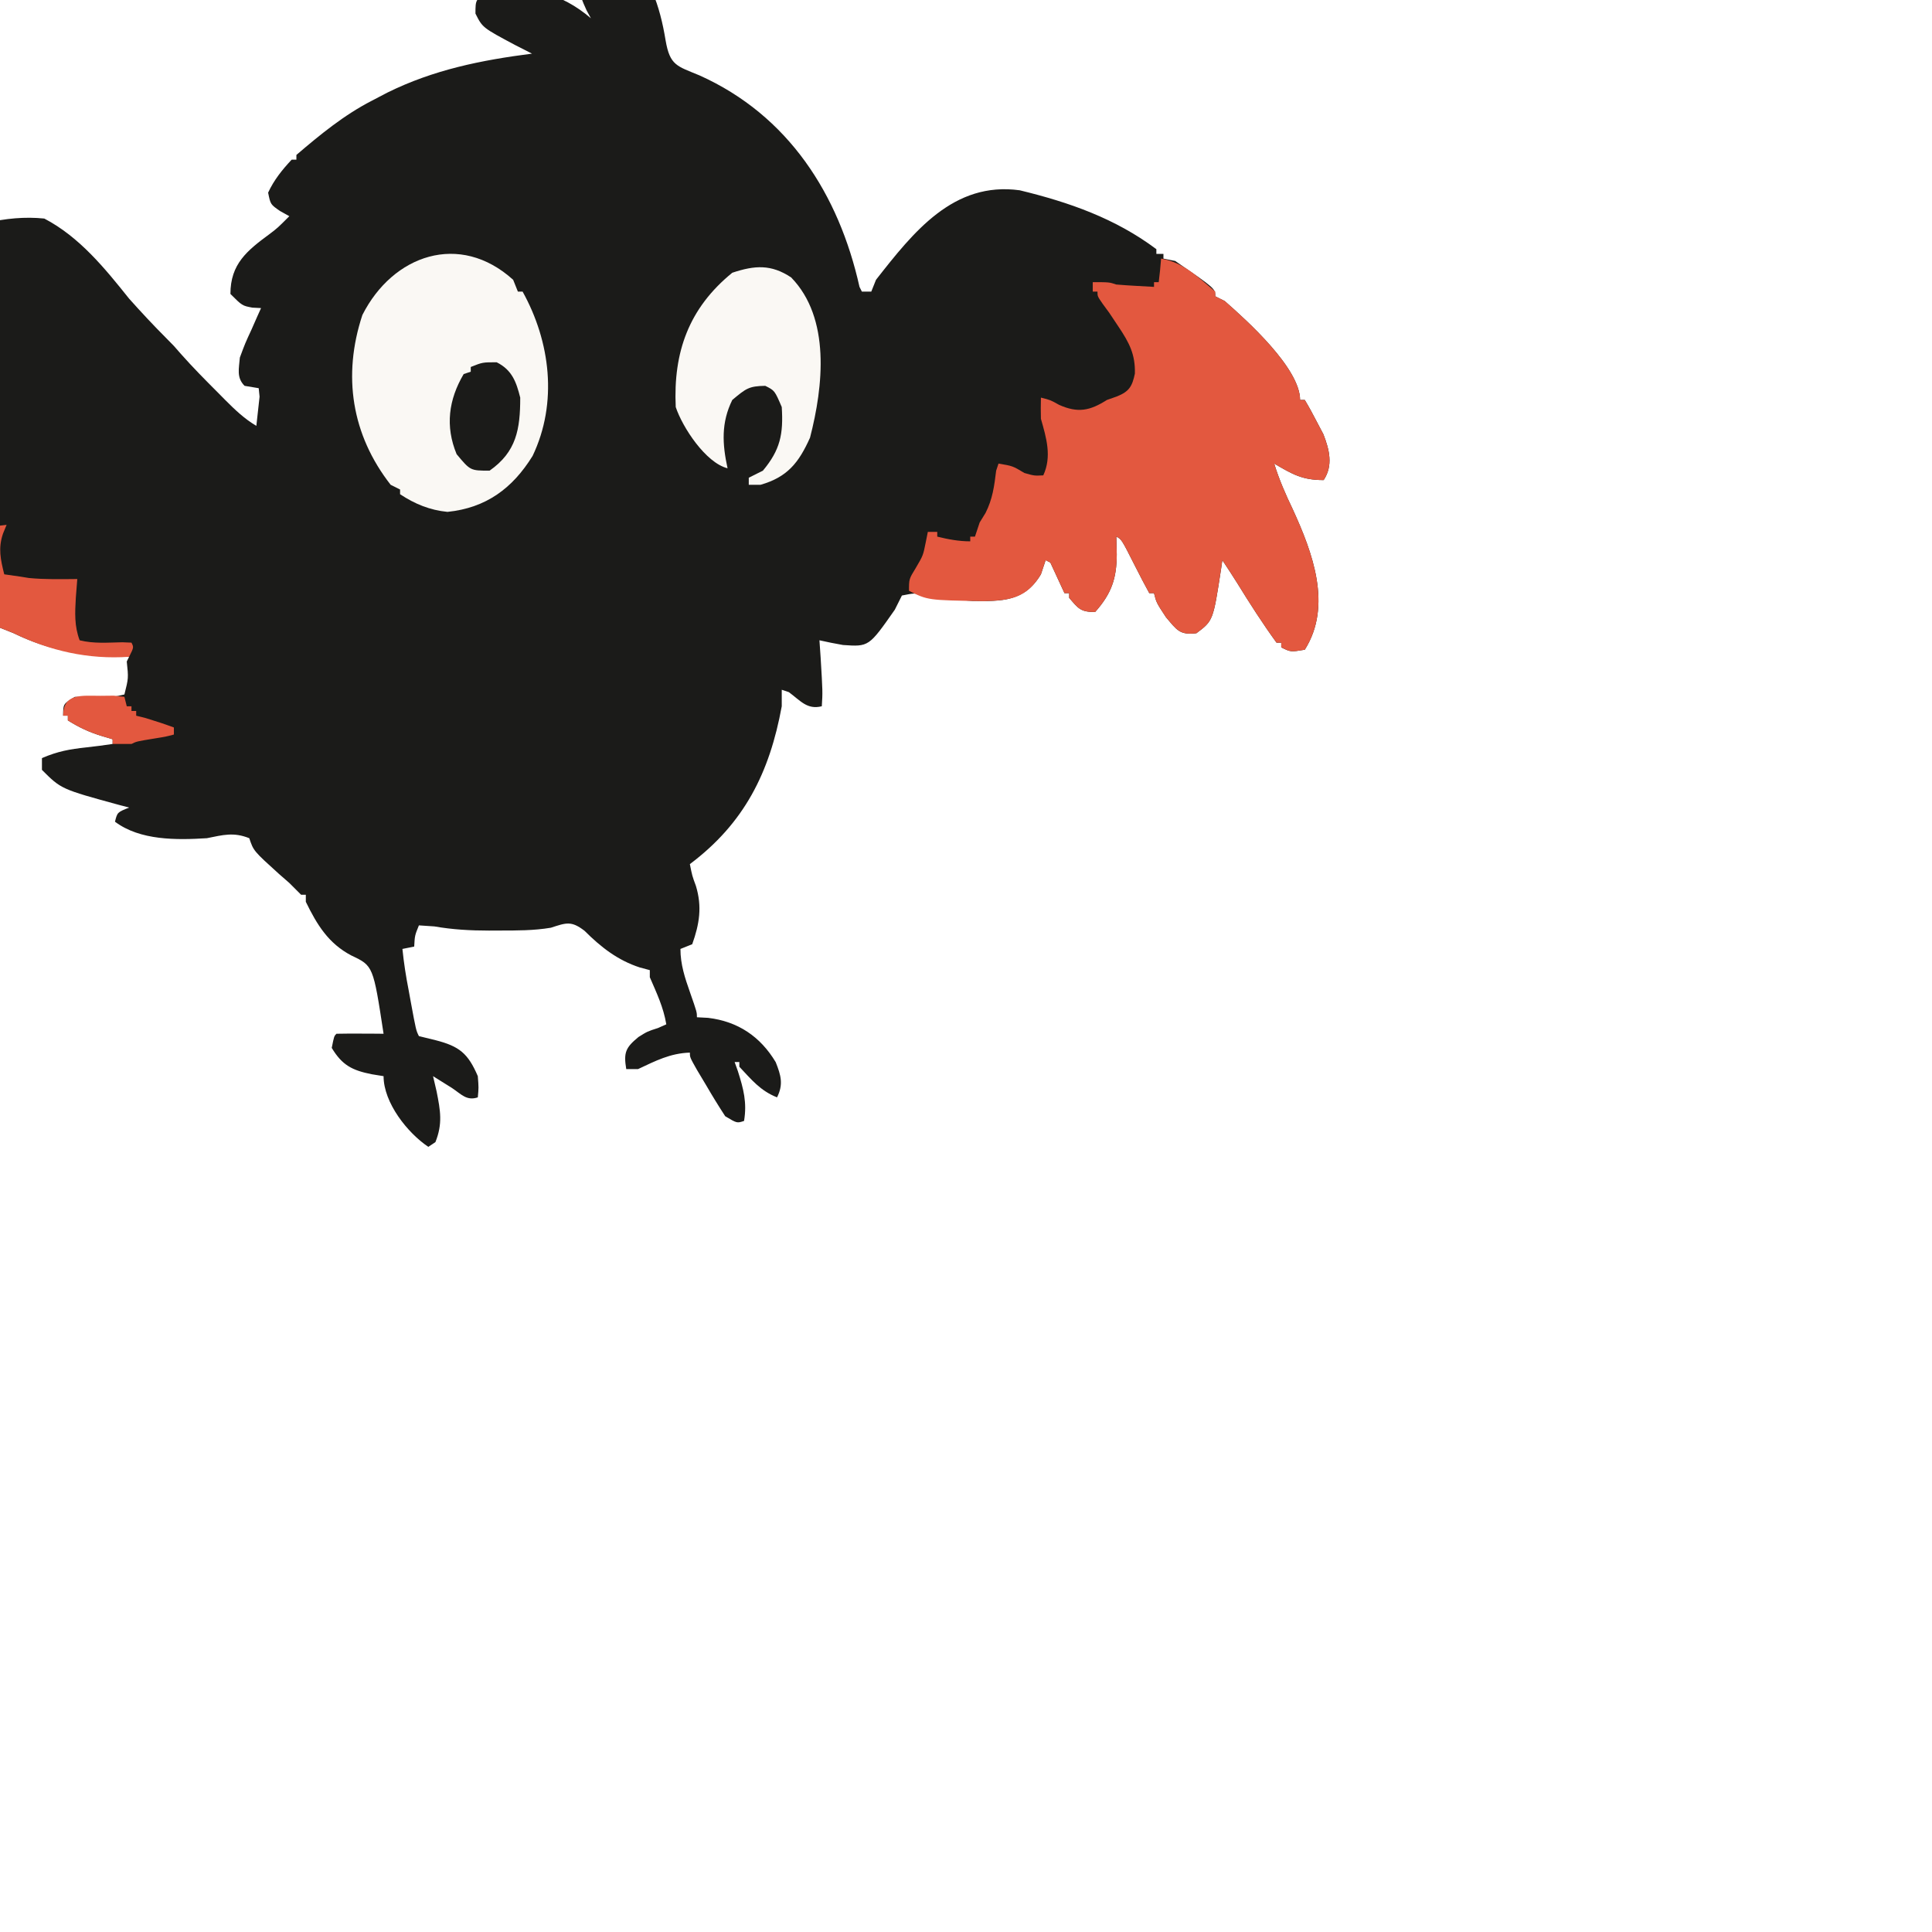
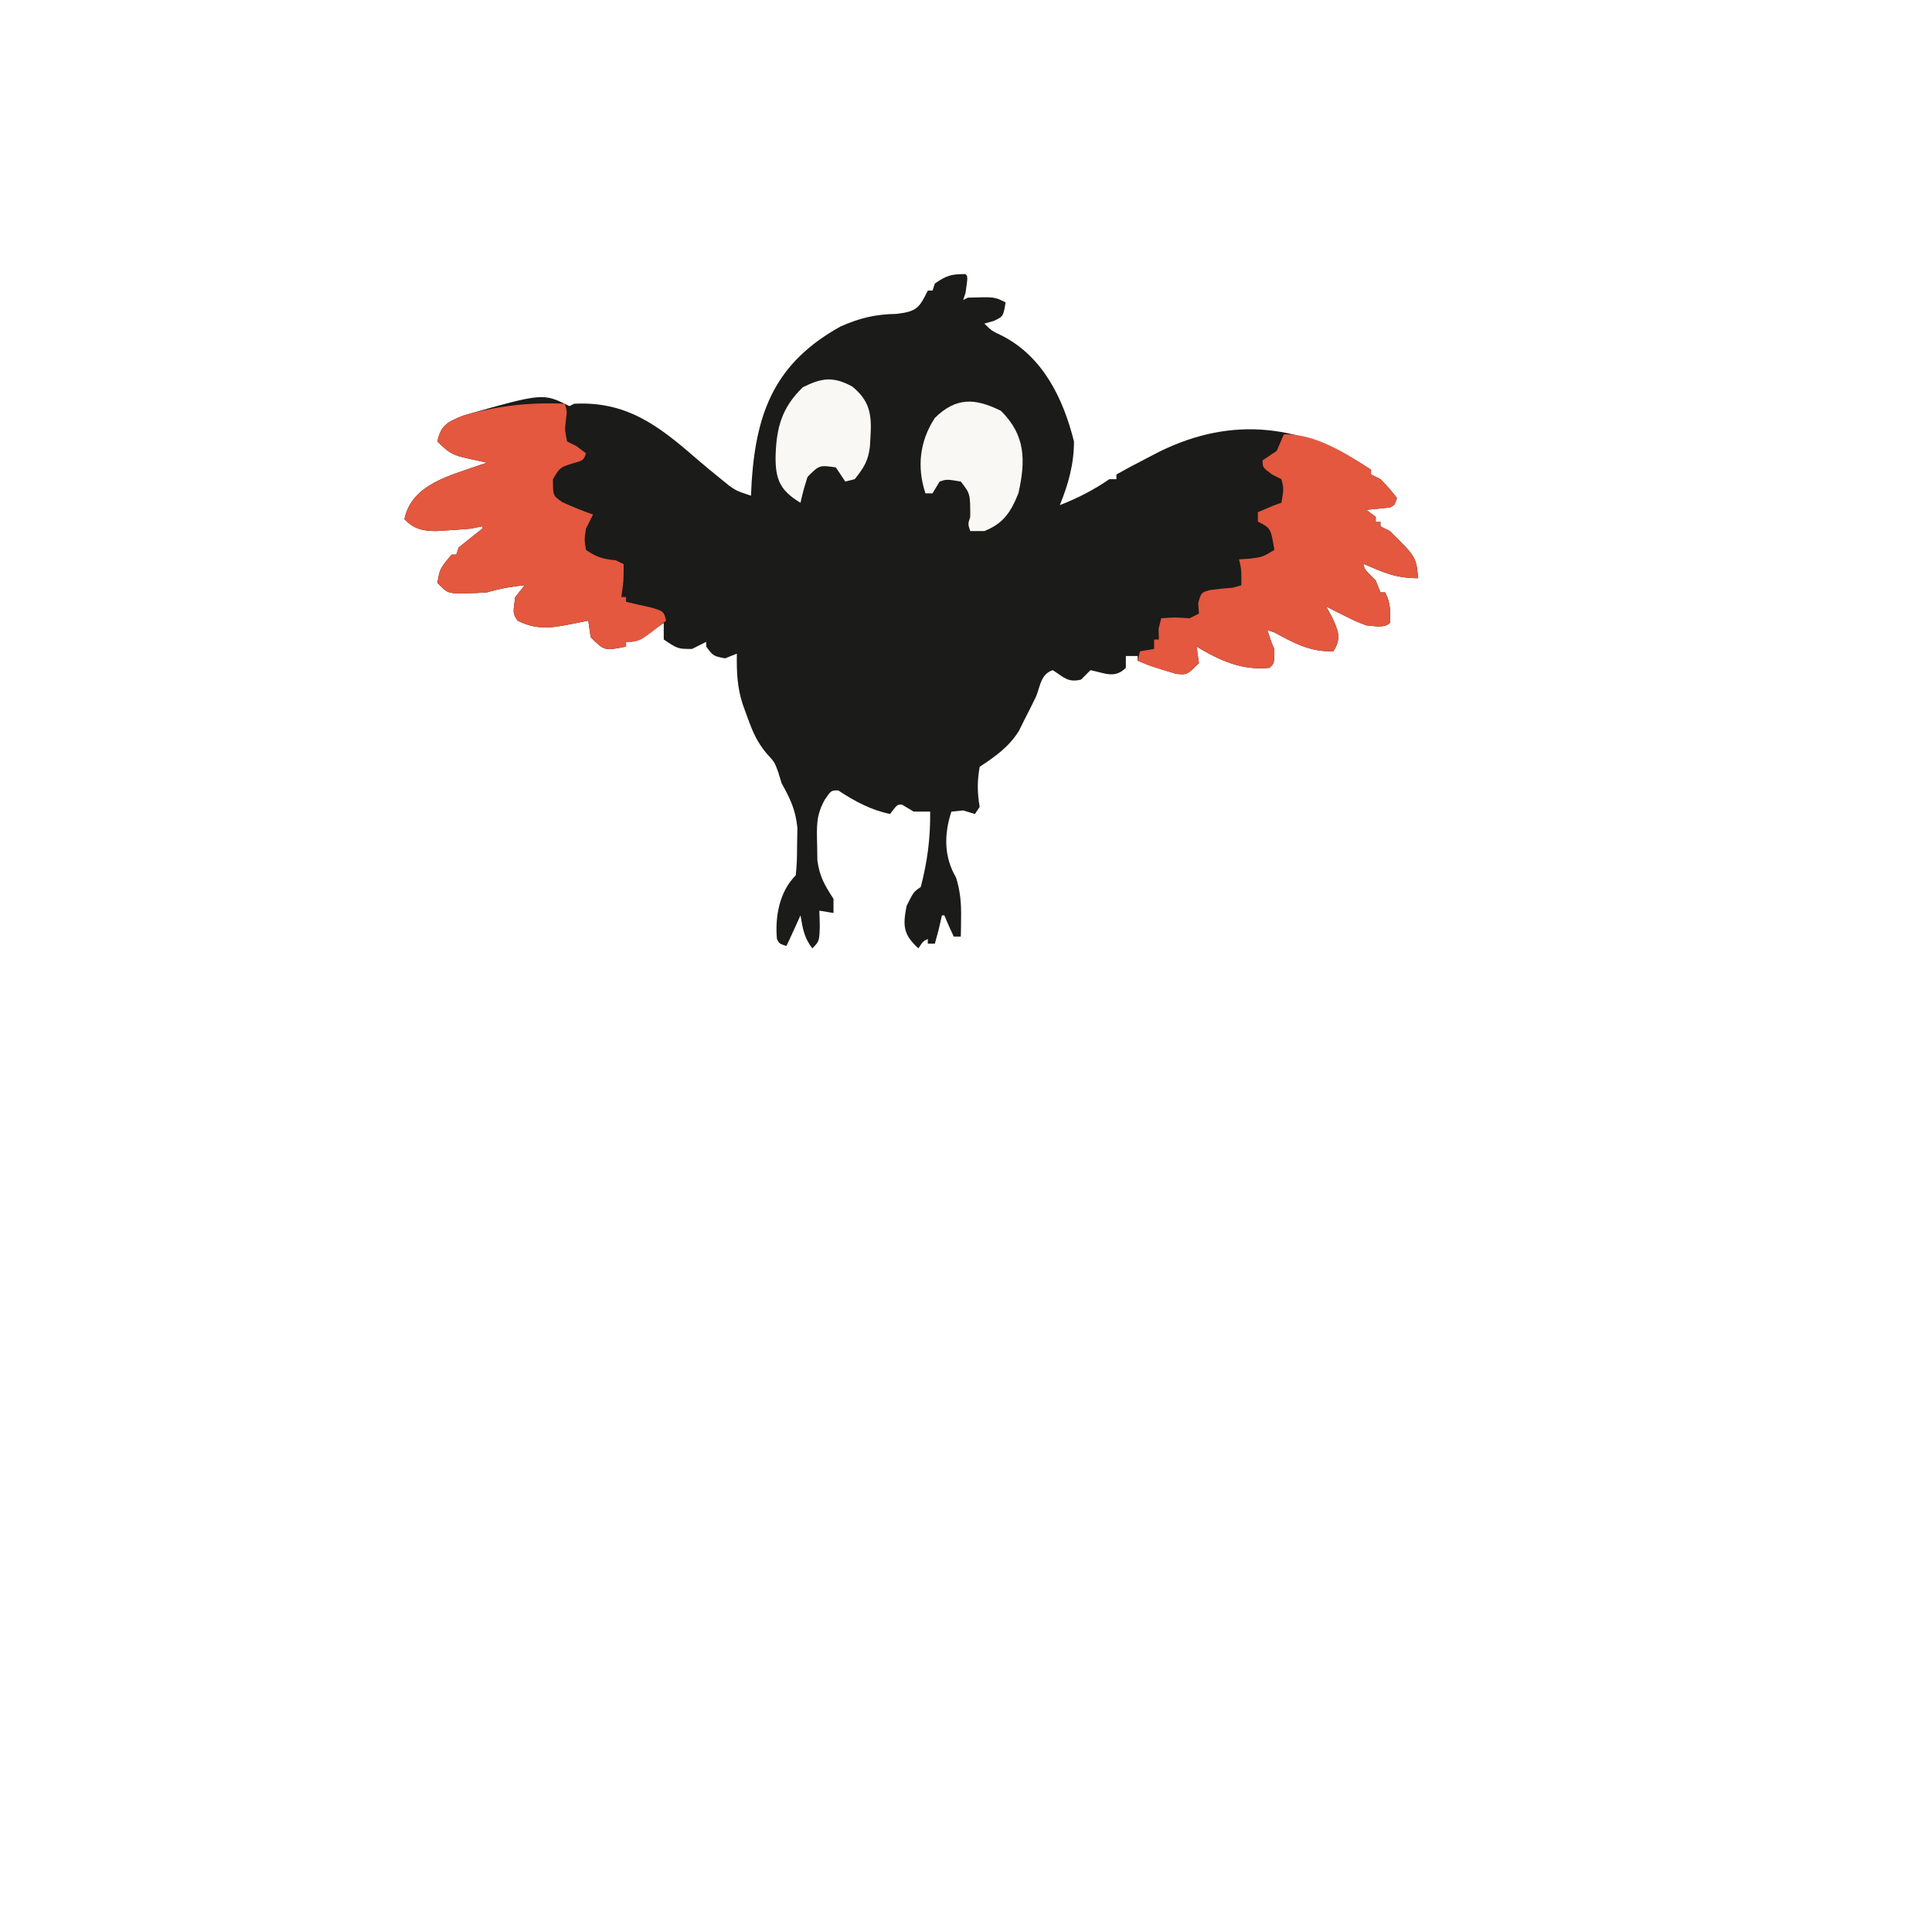
<svg xmlns="http://www.w3.org/2000/svg" viewBox="0 0 512 512">
-   <g transform="matrix(0.624385 0 0 0.624385 -63.8099 -82.568)">
-     <path d="M0 0 C11.15 10.1 15.64 23.85 18 38.31 C19.85 49.14 22.81 49.23 32.49 53.28 C70.17 70.25 91.53 103.69 100.31 143 C100.64 143.66 100.97 144.32 101.31 145 C102.63 145 103.95 145 105.31 145 C105.97 143.35 106.63 141.7 107.31 140 C123.29 119.6 140.21 98.16 168.31 102 C189.27 107.08 208.91 113.95 226.31 127 C226.31 127.66 226.31 128.32 226.31 129 C227.3 129 228.29 129 229.31 129 C229.31 129.66 229.31 130.32 229.31 131 C230.96 131.33 232.61 131.66 234.31 132 C251.31 143.72 251.31 143.72 251.31 147 C252.63 147.66 253.95 148.32 255.31 149 C264.74 157.26 287.31 177.57 287.31 191 C287.97 191 288.63 191 289.31 191 C291.13 194.04 292.82 197.16 294.44 200.31 C295.35 202.04 296.26 203.77 297.2 205.55 C299.75 212.11 301.44 218.81 297.31 225 C288.17 225 284.08 222.53 276.31 218 C278.41 224.77 281.12 230.99 284.19 237.38 C292.61 255.74 301.1 278.33 289.31 297 C283.31 298 283.31 298 279.31 296 C279.31 295.34 279.31 294.68 279.31 294 C278.65 294 277.99 294 277.31 294 C271.34 285.78 265.91 277.28 260.57 268.63 C258.55 265.38 256.44 262.19 254.31 259 C254.14 260.18 253.97 261.37 253.8 262.59 C250.41 284.68 250.41 284.68 243.31 290 C236.21 290.84 235.1 288.75 230.38 283.19 C226.31 277 226.31 277 225.31 273 C224.65 273 223.99 273 223.31 273 C221.24 269.23 219.25 265.41 217.31 261.56 C211.53 250.11 211.53 250.11 209.31 249 C209.34 250.24 209.34 250.24 209.5 256.5 C209.47 266.77 207.26 273.22 200.31 281 C194.11 281 193.22 279.54 189.31 275 C189.31 274.34 189.31 273.68 189.31 273 C188.65 273 187.99 273 187.31 273 C185.3 268.67 183.3 264.34 181.31 260 C180.65 259.67 179.99 259.34 179.31 259 C178.65 260.98 177.99 262.96 177.31 265 C170.38 276.61 160.73 276.49 148.28 276.31 C141.28 275.87 134.44 274.78 127.54 273.56 C123.31 273 123.31 273 118.31 274 C117.32 275.98 116.33 277.96 115.31 280 C104.28 295.76 104.28 295.76 93.31 295 C89.97 294.41 86.63 293.76 83.31 293 C83.48 295.39 83.64 297.79 83.81 300.25 C84.69 314.93 84.69 314.93 84.31 321 C78.06 322.56 75.28 318.65 70.31 315 C69.32 314.67 68.33 314.34 67.31 314 C67.31 316.31 67.31 318.62 67.31 321 C62.16 349.18 51.41 370.67 28.31 388 C29.31 393 29.31 393 30.88 397.25 C33.55 406.07 32.4 413.36 29.31 422 C27.66 422.66 26.01 423.32 24.31 424 C24.31 430.57 26.21 436.29 28.38 442.44 C31.31 450.84 31.31 450.84 31.31 453 C32.88 453.08 34.45 453.16 36.06 453.25 C48.72 454.77 58.22 461.17 64.75 472.06 C66.97 477.67 68.08 481.47 65.31 487 C58.18 484.15 54.58 479.58 49.31 474 C49.31 473.34 49.31 472.68 49.31 472 C48.65 472 47.99 472 47.31 472 C47.77 473.28 48.22 474.56 48.69 475.88 C51.07 483.38 52.62 489.17 51.31 497 C48.31 498 48.31 498 43.31 495 C40.51 490.7 37.88 486.43 35.31 482 C33.99 479.79 32.67 477.59 31.31 475.31 C28.31 470 28.31 470 28.31 468 C19.95 468.28 13.81 471.48 6.31 475 C4.66 475 3.01 475 1.31 475 C0.14 467.96 1.03 465.88 6.5 461.38 C10.31 459 10.31 459 14.81 457.56 C15.97 457.05 17.12 456.53 18.31 456 C17.1 448.73 14.22 442.75 11.31 436 C11.31 435.01 11.31 434.02 11.31 433 C9.93 432.63 8.55 432.26 7.12 431.88 C-2.31 428.83 -9.46 423.23 -16.38 416.31 C-22.02 411.98 -24.11 412.86 -30.69 415 C-37.98 416.22 -45.13 416.19 -52.5 416.19 C-53.98 416.19 -55.46 416.2 -56.99 416.21 C-64.87 416.2 -72.33 415.8 -80.12 414.44 C-82.29 414.29 -84.46 414.15 -86.69 414 C-88.44 418.31 -88.44 418.31 -88.69 423 C-90.34 423.33 -91.99 423.66 -93.69 424 C-93.08 429.96 -92.21 435.57 -91.06 441.44 C-90.91 442.26 -90.91 442.26 -90.15 446.43 C-87.91 458.55 -87.91 458.55 -86.69 461 C-84.34 461.58 -81.99 462.15 -79.56 462.75 C-69.55 465.32 -65.83 468.33 -61.69 478 C-61.31 482.88 -61.31 482.88 -61.69 487 C-66.44 488.58 -68.67 485.68 -72.69 483 C-74.17 482.07 -75.66 481.14 -77.19 480.19 C-78.34 479.47 -79.5 478.74 -80.69 478 C-80.19 480.12 -79.7 482.25 -79.19 484.44 C-77.55 492.7 -76.56 498.17 -79.69 506 C-80.68 506.66 -81.67 507.32 -82.69 508 C-91.48 502.14 -101.69 489.31 -101.69 478 C-103.34 477.73 -104.99 477.46 -106.69 477.19 C-115.04 475.53 -119.29 473.33 -123.69 466 C-122.69 461 -122.69 461 -121.69 460 C-118.33 459.93 -114.98 459.92 -111.62 459.94 C-109.78 459.95 -107.93 459.96 -106.03 459.96 C-104.6 459.98 -103.16 459.99 -101.69 460 C-106.09 431.17 -106.09 431.17 -115.31 426.81 C-125.1 421.69 -129.93 413.75 -134.69 404 C-134.69 403.01 -134.69 402.02 -134.69 401 C-135.35 401 -136.01 401 -136.69 401 C-138.34 399.35 -139.99 397.7 -141.69 396 C-142.41 395.37 -142.41 395.37 -146.06 392.19 C-156.89 382.38 -156.89 382.38 -158.69 377 C-165.37 374.33 -169.77 375.62 -176.69 377 C-189.53 377.8 -205 378.02 -215.69 370 C-214.69 366 -214.69 366 -209.69 364 C-211.06 363.64 -212.44 363.27 -213.86 362.9 C-238.53 356.16 -238.53 356.16 -246.69 348 C-246.69 346.35 -246.69 344.7 -246.69 343 C-239.93 340.1 -234.99 339.23 -227.75 338.44 C-224.05 338.03 -220.36 337.57 -216.69 337 C-216.69 336.34 -216.69 335.68 -216.69 335 C-218.15 334.57 -219.62 334.13 -221.12 333.69 C-226.56 332.04 -230.9 330.01 -235.69 327 C-235.69 326.34 -235.69 325.68 -235.69 325 C-236.35 325 -237.01 325 -237.69 325 C-237.69 320 -237.69 320 -232.69 317 C-229.1 316.99 -225.52 317.06 -221.94 317.19 C-216.25 317.04 -216.25 317.04 -211.69 316 C-209.94 309.06 -209.94 309.06 -210.69 302 C-210.36 301.34 -210.03 300.68 -209.69 300 C-211.09 299.97 -212.49 299.95 -213.94 299.92 C-230.33 299.43 -243.8 297.26 -258.69 290 C-262.02 288.65 -265.35 287.32 -268.69 286 C-269.35 285.67 -270.01 285.34 -270.69 285 C-270.69 284.34 -270.69 283.68 -270.69 283 C-271.35 283 -272.01 283 -272.69 283 C-276.69 277 -276.69 277 -276.69 273 C-277.35 273 -278.01 273 -278.69 273 C-278.69 272.34 -278.69 271.68 -278.69 271 C-283.69 273 -283.69 273 -284.69 277 C-285.35 277 -286.01 277 -286.69 277 C-286.69 278.32 -286.69 279.64 -286.69 281 C-287.35 281 -288.01 281 -288.69 281 C-289.35 282.32 -290.01 283.64 -290.69 285 C-291.35 286.32 -292.01 287.64 -292.69 289 C-293.35 289 -294.01 289 -294.69 289 C-295.35 290.32 -296.01 291.64 -296.69 293 C-300.46 298.48 -303.03 301.23 -308.69 305 C-313.69 304 -313.69 304 -316.69 301 C-319.2 290.96 -316.57 279.03 -314.69 269 C-315.35 269.66 -315.35 269.66 -318.69 273 C-319.35 273 -320.01 273 -320.69 273 C-321.35 274.65 -322.01 276.3 -322.69 278 C-330.26 289 -330.26 289 -332.69 289 C-333.35 290.65 -334.01 292.3 -334.69 294 C-340.3 303 -340.3 303 -342.69 303 C-342.69 303.66 -342.69 304.32 -342.69 305 C-343.35 305 -344.01 305 -344.69 305 C-345.35 306.65 -346.01 308.3 -346.69 310 C-347.68 310.99 -348.67 311.98 -349.69 313 C-350.35 314.2 -351.01 315.39 -351.69 316.62 C-353.69 320 -353.69 320 -356.69 321 C-356.85 321.66 -356.85 321.66 -357.69 325 C-364.26 336 -364.26 336 -366.69 336 C-366.87 315.65 -367.01 295.3 -367.1 274.95 C-367.14 265.5 -367.2 256.05 -367.29 246.61 C-367.38 237.49 -367.43 228.37 -367.45 219.26 C-367.46 215.78 -367.49 212.3 -367.53 208.82 C-367.59 203.95 -367.6 199.08 -367.6 194.21 C-367.62 192.76 -367.65 191.32 -367.68 189.83 C-367.61 180.72 -366.29 177.07 -358.69 172 C-356.91 170.37 -355.14 168.74 -353.31 167.06 C-348.69 163 -348.69 163 -346.69 163 C-346.69 162.34 -346.69 161.68 -346.69 161 C-345.37 160.67 -344.05 160.34 -342.69 160 C-342.36 159.34 -342.03 158.68 -341.69 158 C-341.03 158 -340.37 158 -339.69 158 C-339.36 157.34 -339.36 157.34 -337.69 154 C-314.05 133.2 -278.34 110.63 -245.69 114 C-230.83 121.75 -220 135.08 -209.69 148 C-204.56 153.74 -199.32 159.37 -193.88 164.81 C-190.69 168 -190.69 168 -187.71 171.46 C-182.7 177.12 -177.4 182.47 -172.06 187.81 C-171.04 188.85 -170.02 189.88 -168.96 190.95 C-164.71 195.21 -160.87 198.89 -155.69 202 C-155.54 200.69 -155.54 200.69 -154.81 194.06 C-154.73 193.33 -154.73 193.33 -154.32 189.6 C-154.44 188.41 -154.56 187.22 -154.69 186 C-156.67 185.67 -158.65 185.34 -160.69 185 C-164.19 181.49 -163.06 177.73 -162.69 173 C-160.44 166.94 -160.44 166.94 -157.69 161 C-156.92 159.27 -156.16 157.53 -155.38 155.75 C-154.82 154.51 -154.26 153.27 -153.69 152 C-154.9 151.94 -156.12 151.88 -157.38 151.81 C-161.69 151 -161.69 151 -166.69 146 C-166.69 133.28 -159.66 127.62 -150.03 120.54 C-146.69 118 -146.69 118 -141.69 113 C-142.99 112.28 -144.29 111.56 -145.62 110.81 C-149.69 108 -149.69 108 -150.69 103 C-148.19 97.61 -144.74 93.31 -140.69 89 C-140.03 89 -139.37 89 -138.69 89 C-138.69 88.34 -138.69 87.68 -138.69 87 C-128.67 78.43 -118.45 70.04 -106.69 64 C-104.52 62.87 -102.36 61.73 -100.12 60.56 C-80.41 50.83 -60.38 46.8 -38.69 44 C-41 42.82 -43.31 41.65 -45.69 40.44 C-59.7 32.98 -59.7 32.98 -62.69 27 C-62.69 21 -62.69 21 -56.69 17 C-40.43 14.79 -26.29 18.19 -13.69 29 C-14.29 27.91 -14.88 26.81 -15.5 25.69 C-19.21 17.73 -21.64 9.83 -20.69 1 C-14.02 -5.67 -8.15 -4.42 0 0 Z " fill="#1b1b19" transform="translate(366.6875,111)" />
-     <path d="M0 0 C9.54 1.59 15.7 7.92 23 14 C23 14.66 23 15.32 23 16 C23.66 16.33 23.66 16.33 27 18 C36.43 26.26 59 46.57 59 60 C59.66 60 60.32 60 61 60 C62.82 63.04 64.5 66.16 66.12 69.31 C67.04 71.04 67.95 72.77 68.88 74.55 C71.43 81.11 73.12 87.81 69 94 C59.86 94 55.76 91.53 48 87 C50.1 93.77 52.81 99.99 55.88 106.38 C64.3 124.74 72.79 147.33 61 166 C55 167 55 167 51 165 C51 164.34 51 163.68 51 163 C50.34 163 49.68 163 49 163 C43.02 154.78 37.59 146.28 32.26 137.63 C30.24 134.38 28.12 131.19 26 128 C25.83 129.18 25.66 130.37 25.48 131.59 C22.1 153.68 22.1 153.68 15 159 C7.9 159.84 6.79 157.75 2.06 152.19 C-2 146 -2 146 -3 142 C-3.66 142 -4.32 142 -5 142 C-7.08 138.23 -9.06 134.41 -11 130.56 C-16.79 119.11 -16.79 119.11 -19 118 C-18.94 120.48 -18.88 122.95 -18.81 125.5 C-18.84 135.77 -21.06 142.22 -28 150 C-34.2 150 -35.09 148.54 -39 144 C-39 143.34 -39 142.68 -39 142 C-39.66 142 -40.32 142 -41 142 C-43.02 137.67 -45.02 133.34 -47 129 C-47.66 128.67 -48.32 128.34 -49 128 C-49.66 129.98 -50.32 131.96 -51 134 C-57.06 144.15 -64.18 145.12 -75.38 145.38 C-99 145 -99 145 -107 141 C-107 136 -107 136 -104.12 131.31 C-101 126 -101 126 -99.88 120.38 C-99.59 118.93 -99.3 117.49 -99 116 C-97.68 116 -96.36 116 -95 116 C-95 116.66 -95 117.32 -95 118 C-90.41 119.15 -85.75 120 -81 120 C-81 119.34 -81 118.68 -81 118 C-80.34 118 -79.68 118 -79 118 C-78.34 116.02 -77.68 114.04 -77 112 C-76.17 110.66 -75.35 109.32 -74.5 107.94 C-71.49 101.98 -70.81 96.59 -70 90 C-69.84 89.5 -69.84 89.5 -69 87 C-63 88 -63 88 -58 91 C-53.81 92.19 -53.81 92.19 -50 92 C-46.3 84.01 -48.69 76.09 -51 68 C-51.08 65 -51.09 62 -51 59 C-47 60 -47 60 -43.31 62.06 C-35.32 65.65 -30.18 64.57 -23 60 C-21.6 59.5 -20.19 59.01 -18.75 58.5 C-13.55 56.42 -12.26 54.24 -11.12 48.81 C-10.91 40.63 -13.5 35.75 -18 29 C-19.32 27.02 -20.64 25.04 -22 23 C-22.45 22.38 -22.45 22.38 -24.75 19.25 C-27 16 -27 16 -27 14 C-27.66 14 -28.32 14 -29 14 C-29 12.68 -29 11.36 -29 10 C-22 10 -22 10 -19 11 C-16.27 11.23 -13.54 11.41 -10.81 11.56 C-8.23 11.71 -5.66 11.85 -3 12 C-3 11.34 -3 10.68 -3 10 C-2.34 10 -1.68 10 -1 10 C-0.58 6.68 -0.25 3.34 0 0 Z " fill="#e3583f" transform="translate(595,242)" />
-     <path d="M0 0 C1.32 0 2.64 0 4 0 C4.39 2.66 4.72 5.33 5 8 C8 11 8 11 16 11 C17.65 10.01 19.3 9.02 21 8 C22.98 7.34 24.96 6.68 27 6 C28.48 5.34 29.97 4.68 31.5 4 C37.34 1.4 41.56 0 48 0 C46.74 5.06 44.13 7.84 41 12 C39.26 14.96 37.6 17.96 36 21 C34.93 23 33.85 25 32.75 27.06 C30.01 32.98 27.88 37.65 30 44 C37 43 37 43 41.19 40.88 C45 39 45 39 49 40 C48 47 48 47 46 54 C45.32 56.66 44.66 59.33 44 62 C50.61 63.1 53.74 62.06 60 60 C61.65 59.67 63.3 59.34 65 59 C64.98 60.22 64.95 61.44 64.93 62.69 C64.91 64.3 64.89 65.91 64.88 67.56 C64.85 69.15 64.83 70.74 64.8 72.38 C65 77 65 77 67 84 C71.13 84.46 71.13 84.46 76.12 83.94 C77.78 83.78 79.43 83.63 81.13 83.46 C82.41 83.31 83.69 83.16 85 83 C84.75 83.61 84.75 83.61 83.48 86.7 C81.35 92.89 82.44 97.77 84 104 C86.31 104.33 88.62 104.66 91 105 C91.57 105.09 91.57 105.09 94.44 105.56 C101.3 106.22 108.11 106.06 115 106 C114.79 108.62 114.59 111.24 114.38 113.94 C114.01 120.3 113.72 125.93 116 132 C122 133.5 127.95 132.96 134.11 132.84 C135.39 132.89 136.68 132.95 138 133 C139 135 139 135 137 139 C119.75 140.21 103.44 136.53 88 129 C84.67 127.65 81.34 126.32 78 125 C77.34 124.67 76.68 124.34 76 124 C76 123.34 76 122.68 76 122 C75.34 122 74.68 122 74 122 C70 116 70 116 70 112 C69.34 112 68.68 112 68 112 C68 111.34 68 110.68 68 110 C63 112 63 112 62 116 C61.34 116 60.68 116 60 116 C60 117.32 60 118.64 60 120 C59.34 120 58.68 120 58 120 C57.67 120.66 57.67 120.66 56 124 C55.67 124.66 55.67 124.66 54 128 C53.34 128 52.68 128 52 128 C51.34 129.32 50.68 130.64 50 132 C46.23 137.48 43.66 140.23 38 144 C33 143 33 143 30 140 C27.49 129.96 30.12 118.03 32 108 C30.68 109.32 29.36 110.64 28 112 C27.34 112 26.68 112 26 112 C25.34 113.65 24.68 115.3 24 117 C16.43 128 16.43 128 14 128 C13.34 129.65 12.68 131.3 12 133 C6.39 142 6.39 142 4 142 C4 142.66 4 143.32 4 144 C3.34 144 2.68 144 2 144 C1.34 145.65 0.68 147.3 0 149 C-0.99 149.99 -1.98 150.98 -3 152 C-3.66 153.2 -4.32 154.39 -5 155.62 C-7 159 -7 159 -10 160 C-10.16 160.66 -10.16 160.66 -11 164 C-17.58 175 -17.58 175 -20 175 C-20.19 154.65 -20.33 134.3 -20.41 113.95 C-20.46 104.5 -20.51 95.05 -20.6 85.61 C-20.69 76.49 -20.74 67.37 -20.76 58.26 C-20.77 54.78 -20.8 51.3 -20.85 47.82 C-20.9 42.95 -20.91 38.08 -20.91 33.21 C-20.94 31.76 -20.97 30.32 -21 28.83 C-20.92 19.72 -19.6 16.07 -12 11 C-10.23 9.37 -8.45 7.74 -6.62 6.06 C-2 2 -2 2 0 2 C0 1.34 0 0.68 0 0 Z " fill="#e3583f" transform="translate(20,272)" />
-     <path d="M0 0 C1.89 -0.02 3.78 -0.04 5.73 -0.06 C7.22 0.11 8.71 0.27 10.25 0.44 C10.58 1.76 10.91 3.08 11.25 4.44 C11.91 4.44 12.57 4.44 13.25 4.44 C13.25 5.1 13.25 5.76 13.25 6.44 C13.91 6.44 14.57 6.44 15.25 6.44 C15.25 7.1 15.25 7.76 15.25 8.44 C16.57 8.77 17.89 9.1 19.25 9.44 C23.29 10.65 27.3 11.98 31.25 13.44 C31.25 14.43 31.25 15.42 31.25 16.44 C27.82 17.35 27.82 17.35 23.38 18.06 C15.38 19.37 15.38 19.37 13.25 20.44 C10.61 20.44 7.97 20.44 5.25 20.44 C5.25 19.78 5.25 19.12 5.25 18.44 C4.52 18.22 4.52 18.22 0.81 17.12 C-4.62 15.48 -8.96 13.45 -13.75 10.44 C-13.75 9.78 -13.75 9.12 -13.75 8.44 C-14.41 8.44 -15.07 8.44 -15.75 8.44 C-15.75 -1.24 -7.75 0.01 0 0 Z " fill="#e3583f" transform="translate(144.75,427.5625)" />
-     <path d="M0 0 C0.33 0.82 0.33 0.82 2 5 C2.66 5 3.32 5 4 5 C15.81 26.25 19.01 52.24 8.25 74.75 C-0.28 88.53 -11.49 96.82 -27.88 98.5 C-35.3 97.78 -41.79 95.14 -48 91 C-48 90.34 -48 89.68 -48 89 C-49.32 88.34 -50.64 87.68 -52 87 C-68.54 65.81 -72.52 40.75 -64 14.94 C-51.12 -10.56 -22.71 -20.55 0 0 Z M-18 37 C-18 37.66 -18 38.32 -18 39 C-18.99 39.33 -19.98 39.66 -21 40 C-27.42 50.89 -28.9 62.17 -24 74 C-18.17 81 -18.17 81 -10 81 C1.4 73 3 63.41 3 50 C1.33 43.41 -0.41 38.3 -7 35 C-13 35 -13 35 -18 37 Z " fill="#faf8f4" transform="translate(320,251)" />
-     <path d="M0 0 C16.75 17.24 13.67 46.09 8 68 C3.23 78.65 -1.63 84.75 -13 88 C-14.65 88 -16.3 88 -18 88 C-18 87.01 -18 86.02 -18 85 C-16.02 84.01 -14.04 83.02 -12 82 C-4.62 73.15 -3.27 66.46 -4 55 C-7 48 -7 48 -11 46 C-18.04 46.11 -19.2 47.17 -25 52 C-29.76 61.68 -29.25 70.66 -27 81 C-36.24 78.69 -46.11 63.68 -49 55 C-50.09 31.68 -43.44 13.03 -25 -2 C-15.45 -5.18 -8.48 -5.65 0 0 Z " fill="#faf8f4" transform="translate(438,250)" />
+   <g transform="matrix(0.624796 0 0 0.624796 -64.0206 -82.9402)">
+     <path d="M0 0 C1 1 1 1 0 8 C-0.33 8.99 -0.66 9.98 -1 11 C-0.34 10.67 0.32 10.34 1 10 C12.28 9.64 12.28 9.64 17 12 C16 18 16 18 11.94 19.88 C10.64 20.25 9.34 20.62 8 21 C11 24 11 24 15.69 26.25 C32.9 35.16 41.45 52.8 46 71 C46 80.64 43.6 89.1 40 98 C47.67 95 54.21 91.64 61 87 C61.99 87 62.98 87 64 87 C64 86.34 64 85.68 64 85 C67.87 82.81 71.8 80.72 75.75 78.69 C76.84 78.12 76.84 78.12 82.36 75.26 C113.54 59.95 143.22 63.81 172 83 C172 83.66 172 84.32 172 85 C173.32 85.66 174.64 86.32 176 87 C179.81 90.94 179.81 90.94 183 95 C182 98 182 98 180 99 C176.67 99.37 173.34 99.7 170 100 C171.32 100.99 172.64 101.98 174 103 C174 103.66 174 104.32 174 105 C174.66 105 175.32 105 176 105 C176 105.66 176 106.32 176 107 C177.32 107.66 178.64 108.32 180 109 C191.11 119.98 191.11 119.98 192 129 C182.54 129 177.6 126.69 169 123 C169 125 169 125 174 130 C174.66 131.65 175.32 133.3 176 135 C176.66 135 177.32 135 178 135 C180.35 139.7 180.23 142.81 180 148 C177.65 150.35 172.94 149.18 170 149 C165.4 147.25 165.4 147.25 160.94 145 C159.44 144.26 157.94 143.51 156.4 142.75 C155.28 142.17 154.16 141.6 153 141 C153.41 141.76 153.41 141.76 155.5 145.62 C158.08 151.17 159.58 154.63 156 160 C146.06 160.26 139.53 156.59 131 152 C130.01 151.67 129.02 151.34 128 151 C130 157 130 157 131 159 C131 165 131 165 129 167 C117.31 168.25 107.92 163.95 98 158 C98.33 160.31 98.66 162.62 99 165 C94 170 94 170 89.38 169.56 C83.79 167.94 78.38 166.21 73 164 C73 163.34 73 162.68 73 162 C71.35 162 69.7 162 68 162 C68 163.65 68 165.3 68 167 C63.26 171.74 59.09 169.22 53 168 C51.68 169.32 50.36 170.64 49 172 C43.43 173.39 41.69 170.98 37 168 C32.04 169.65 31.79 174.31 30 179 C28.38 182.36 26.72 185.69 25 189 C24.62 189.77 24.62 189.77 22.69 193.69 C18.36 200.62 12.74 204.51 6 209 C4.92 215.16 4.97 219.82 6 226 C5.34 226.99 4.68 227.98 4 229 C3.17 228.75 3.17 228.75 -1 227.5 C-2.65 227.66 -4.3 227.83 -6 228 C-9.13 237.67 -9.22 247.15 -4 256 C-2.21 261.8 -1.78 266.95 -1.88 273 C-1.89 274.51 -1.91 276.01 -1.93 277.56 C-1.95 278.7 -1.98 279.83 -2 281 C-2.99 281 -3.98 281 -5 281 C-6.4 278.03 -7.74 275.03 -9 272 C-9.33 272 -9.66 272 -10 272 C-10.45 273.98 -10.91 275.96 -11.38 278 C-11.91 279.98 -12.45 281.96 -13 284 C-13.99 284 -14.98 284 -16 284 C-16 283.34 -16 282.68 -16 282 C-18 283 -18 283 -20 286 C-26.44 280.09 -26.65 276.45 -25 268 C-22 262 -22 262 -19 260 C-16.16 249.19 -14.87 239.15 -15 228 C-17.31 228 -19.62 228 -22 228 C-23.65 227.01 -25.3 226.02 -27 225 C-29 225 -29 225 -32 229 C-39.94 227.41 -47.27 223.48 -54 219 C-57 219 -57 219 -59.62 222.81 C-63.45 229.56 -63.12 234.28 -62.94 242.06 C-62.91 244.24 -62.87 246.42 -62.84 248.66 C-61.92 255.57 -59.73 259.21 -56 265 C-56 266.98 -56 268.96 -56 271 C-57.98 270.67 -59.96 270.34 -62 270 C-61.94 272.08 -61.88 274.17 -61.81 276.31 C-62 283 -62 283 -65 286 C-68.51 281.32 -69.03 277.7 -70 272 C-70.8 273.77 -71.61 275.55 -72.44 277.38 C-75 283 -75 283 -76 285 C-79 284 -79 284 -80 282 C-80.84 272.48 -78.94 261.94 -72 255 C-71.5 249.22 -71.5 249.22 -71.44 242.06 C-71.39 239.72 -71.35 237.38 -71.31 234.97 C-72.06 227.35 -74.26 222.63 -78 216 C-78.47 214.43 -78.95 212.87 -79.44 211.25 C-81 207 -81 207 -84.32 203.4 C-88.4 198.53 -90.23 194.27 -92.38 188.31 C-93.04 186.49 -93.71 184.67 -94.4 182.8 C-96.89 175.32 -97.09 168.85 -97 161 C-97.82 161.33 -97.82 161.33 -102 163 C-107 162 -107 162 -110 158 C-110 157.34 -110 156.68 -110 156 C-111.98 156.99 -113.96 157.98 -116 159 C-122 159 -122 159 -128 155 C-128 152.69 -128 150.38 -128 148 C-129.4 148.95 -130.81 149.9 -132.25 150.88 C-140.04 156 -140.04 156 -144 156 C-144 156.66 -144 157.32 -144 158 C-153.17 159.83 -153.17 159.83 -159 154 C-159.16 152.85 -159.16 152.85 -160 147 C-162.48 147.5 -164.95 147.99 -167.5 148.5 C-175.91 150.18 -182.06 150.97 -190 147 C-192 144 -192 144 -191 137 C-189.68 135.35 -188.36 133.7 -187 132 C-192.69 132.53 -197.45 133.41 -203 135 C-205.89 135.23 -208.79 135.35 -211.69 135.38 C-213.16 135.4 -214.62 135.43 -216.14 135.46 C-220 135 -220 135 -224 131 C-223 125 -223 125 -218 119 C-217.34 119 -216.68 119 -216 119 C-215.83 118.5 -215.83 118.5 -215 116 C-211.69 113.3 -208.36 110.64 -205 108 C-205 107.67 -205 107.34 -205 107 C-205.82 107.16 -205.82 107.16 -210 108 C-213.14 108.27 -216.29 108.5 -219.44 108.69 C-220.26 108.74 -220.26 108.74 -224.43 109.01 C-230.24 109 -233.84 108.16 -238 104 C-235.03 89.15 -218.54 85.45 -206 81 C-205.01 80.67 -204.02 80.34 -203 80 C-205.54 79.44 -208.07 78.89 -210.69 78.31 C-217.38 76.84 -218.89 76.11 -224 71 C-222.58 63.88 -219.34 62.53 -212.81 59.94 C-179.23 50.39 -179.23 50.39 -168 56 C-167.34 55.67 -166.68 55.34 -166 55 C-144.04 53.88 -130.53 64.01 -114.57 77.92 C-110.93 81.06 -107.24 84.12 -103.5 87.12 C-102.4 88.01 -101.29 88.9 -100.16 89.82 C-97 92 -97 92 -91 94 C-90.95 92.96 -90.95 92.96 -90.69 87.69 C-88.61 57.62 -80.27 37.4 -53.06 22.25 C-44.88 18.61 -38.2 17.02 -29.19 16.88 C-20.68 15.84 -19.66 14.43 -16 7 C-15.34 7 -14.68 7 -14 7 C-13.67 6.01 -13.34 5.02 -13 4 C-8.08 0.62 -6.18 0 0 0 Z " fill="#1b1b19" transform="translate(512,249)" />
+     <path d="M0 0 C1 3 1 3 0.5 6.88 C0 11 0 11 1 16 C2.32 16.66 3.64 17.32 5 18 C6.32 18.99 7.64 19.98 9 21 C8 24 8 24 3.12 25.38 C-2 27 -2 27 -5 32 C-5 39 -5 39 -1 41.75 C3.29 43.68 7.55 45.46 12 47 C11.01 48.98 10.02 50.96 9 53 C8.31 57.62 8.31 57.62 9 62 C13.29 64.99 16.35 65.95 21.56 66.38 C22.7 66.91 23.83 67.45 25 68 C25 75.12 25 75.12 24 82 C24.66 82 25.32 82 26 82 C26 82.66 26 83.32 26 84 C29.38 84.84 32.78 85.59 36.19 86.31 C42 88 42 88 43 92 C31.75 101 31.75 101 26 101 C26 101.66 26 102.32 26 103 C16.83 104.83 16.83 104.83 11 99 C10.84 97.85 10.84 97.85 10 92 C7.52 92.5 5.05 92.99 2.5 93.5 C-5.91 95.18 -12.06 95.97 -20 92 C-22 89 -22 89 -21 82 C-19.68 80.35 -18.36 78.7 -17 77 C-22.69 77.53 -27.45 78.41 -33 80 C-35.89 80.23 -38.79 80.35 -41.69 80.38 C-43.16 80.4 -44.62 80.43 -46.14 80.46 C-50 80 -50 80 -54 76 C-53 70 -53 70 -48 64 C-47.34 64 -46.68 64 -46 64 C-45.67 63.01 -45.34 62.02 -45 61 C-41.69 58.3 -38.36 55.64 -35 53 C-35 52.67 -35 52.34 -35 52 C-35.82 52.17 -35.82 52.17 -40 53 C-43.14 53.27 -46.29 53.5 -49.44 53.69 C-51.09 53.79 -52.73 53.9 -54.43 54.01 C-60.24 54 -63.84 53.16 -68 49 C-65.03 34.15 -48.54 30.45 -36 26 C-35.01 25.67 -34.02 25.34 -33 25 C-35.54 24.44 -38.07 23.89 -40.69 23.31 C-47.38 21.84 -48.89 21.11 -54 16 C-52.58 8.88 -49.34 7.53 -42.81 4.94 C-28.52 0.87 -14.85 -0.7 0 0 Z " fill="#e3583f" transform="translate(342,304)" />
+     <path d="M0 0 C13.05 -0.45 26.59 8.06 37 15 C37 15.66 37 16.32 37 17 C38.32 17.66 39.64 18.32 41 19 C44.81 22.94 44.81 22.94 48 27 C47 30 47 30 45 31 C41.67 31.37 38.34 31.7 35 32 C36.32 32.99 37.64 33.98 39 35 C39 35.66 39 36.32 39 37 C39.66 37 40.32 37 41 37 C41 37.66 41 38.32 41 39 C42.32 39.66 43.64 40.32 45 41 C56.11 51.98 56.11 51.98 57 61 C47.54 61 42.6 58.69 34 55 C34 57 34 57 39 62 C39.33 62.82 39.33 62.82 41 67 C41.66 67 42.32 67 43 67 C45.35 71.7 45.23 74.81 45 80 C42.65 82.35 37.94 81.18 35 81 C30.4 79.25 30.4 79.25 25.94 77 C24.44 76.26 22.94 75.51 21.4 74.75 C20.28 74.17 19.16 73.6 18 73 C18.41 73.76 18.41 73.76 20.5 77.62 C23.08 83.17 24.58 86.63 21 92 C11.06 92.26 4.53 88.59 -4 84 C-4.99 83.67 -5.98 83.34 -7 83 C-5 89 -5 89 -4 91 C-4 97 -4 97 -6 99 C-17.69 100.25 -27.08 95.95 -37 90 C-36.67 92.31 -36.34 94.62 -36 97 C-41 102 -41 102 -45.62 101.56 C-56.68 98.35 -56.68 98.35 -62 96 C-61.67 94.68 -61.34 93.36 -61 92 C-60.01 91.84 -60.01 91.84 -55 91 C-55 89.68 -55 88.36 -55 87 C-54.34 87 -53.68 87 -53 87 C-53.04 85.51 -53.08 84.03 -53.12 82.5 C-52.75 81.01 -52.38 79.53 -52 78 C-46.19 77.56 -46.19 77.56 -40 78 C-39.34 77.67 -39.34 77.67 -36 76 C-36.1 74.54 -36.21 73.07 -36.31 71.56 C-35 67 -35 67 -31.16 65.99 C-28.01 65.58 -24.85 65.26 -21.68 65.02 C-20.47 64.69 -19.25 64.35 -18 64 C-18 57 -18 57 -19 53 C-17.45 52.9 -15.91 52.79 -14.31 52.69 C-9 52 -9 52 -4 49 C-5.55 39.73 -5.55 39.73 -11 37 C-11 35.68 -11 34.36 -11 33 C-4 30 -4 30 -1 29 C0 23 0 23 -1 19 C-2.32 18.34 -3.64 17.68 -5 17 C-9 14 -9 14 -9 11 C-7.02 9.68 -5.04 8.36 -3 7 C-2.01 4.69 -1.02 2.38 0 0 Z " fill="#e3583f" transform="translate(647,317)" />
+     <path d="M0 0 C7.57 6.17 8.33 12.07 7.75 21.31 C7.67 22.69 7.59 24.08 7.51 25.5 C6.8 31.54 4.88 34.54 1.06 39.31 C0.4 39.48 0.4 39.48 -2.94 40.31 C-4.26 38.33 -5.58 36.35 -6.94 34.31 C-13.94 33.31 -13.94 33.31 -18.94 38.31 C-20.75 44.12 -20.75 44.12 -21.94 49.31 C-30.53 44.16 -32.63 39.48 -32.5 29.56 C-32.16 17.41 -29.87 8.94 -20.94 0.31 C-12.9 -3.71 -8.01 -4.36 0 0 Z " fill="#faf8f4" transform="translate(463.9375,296.6875)" />
+     <path d="M0 0 C10.47 10.28 10.56 21.07 7.44 34.94 C4.21 42.96 1.12 47.75 -7 51 C-8.98 51 -10.96 51 -13 51 C-14 48 -14 48 -13 45 C-13 35.16 -13 35.16 -17 30 C-23 29 -23 29 -26 30 C-26.5 30.82 -26.5 30.82 -29 35 C-29.99 35 -30.98 35 -32 35 C-35.71 23.88 -34.43 12.78 -28 3 C-19.14 -5.71 -11.12 -5.56 0 0 Z " fill="#faf8f4" transform="translate(527,307)" />
  </g>
</svg>
